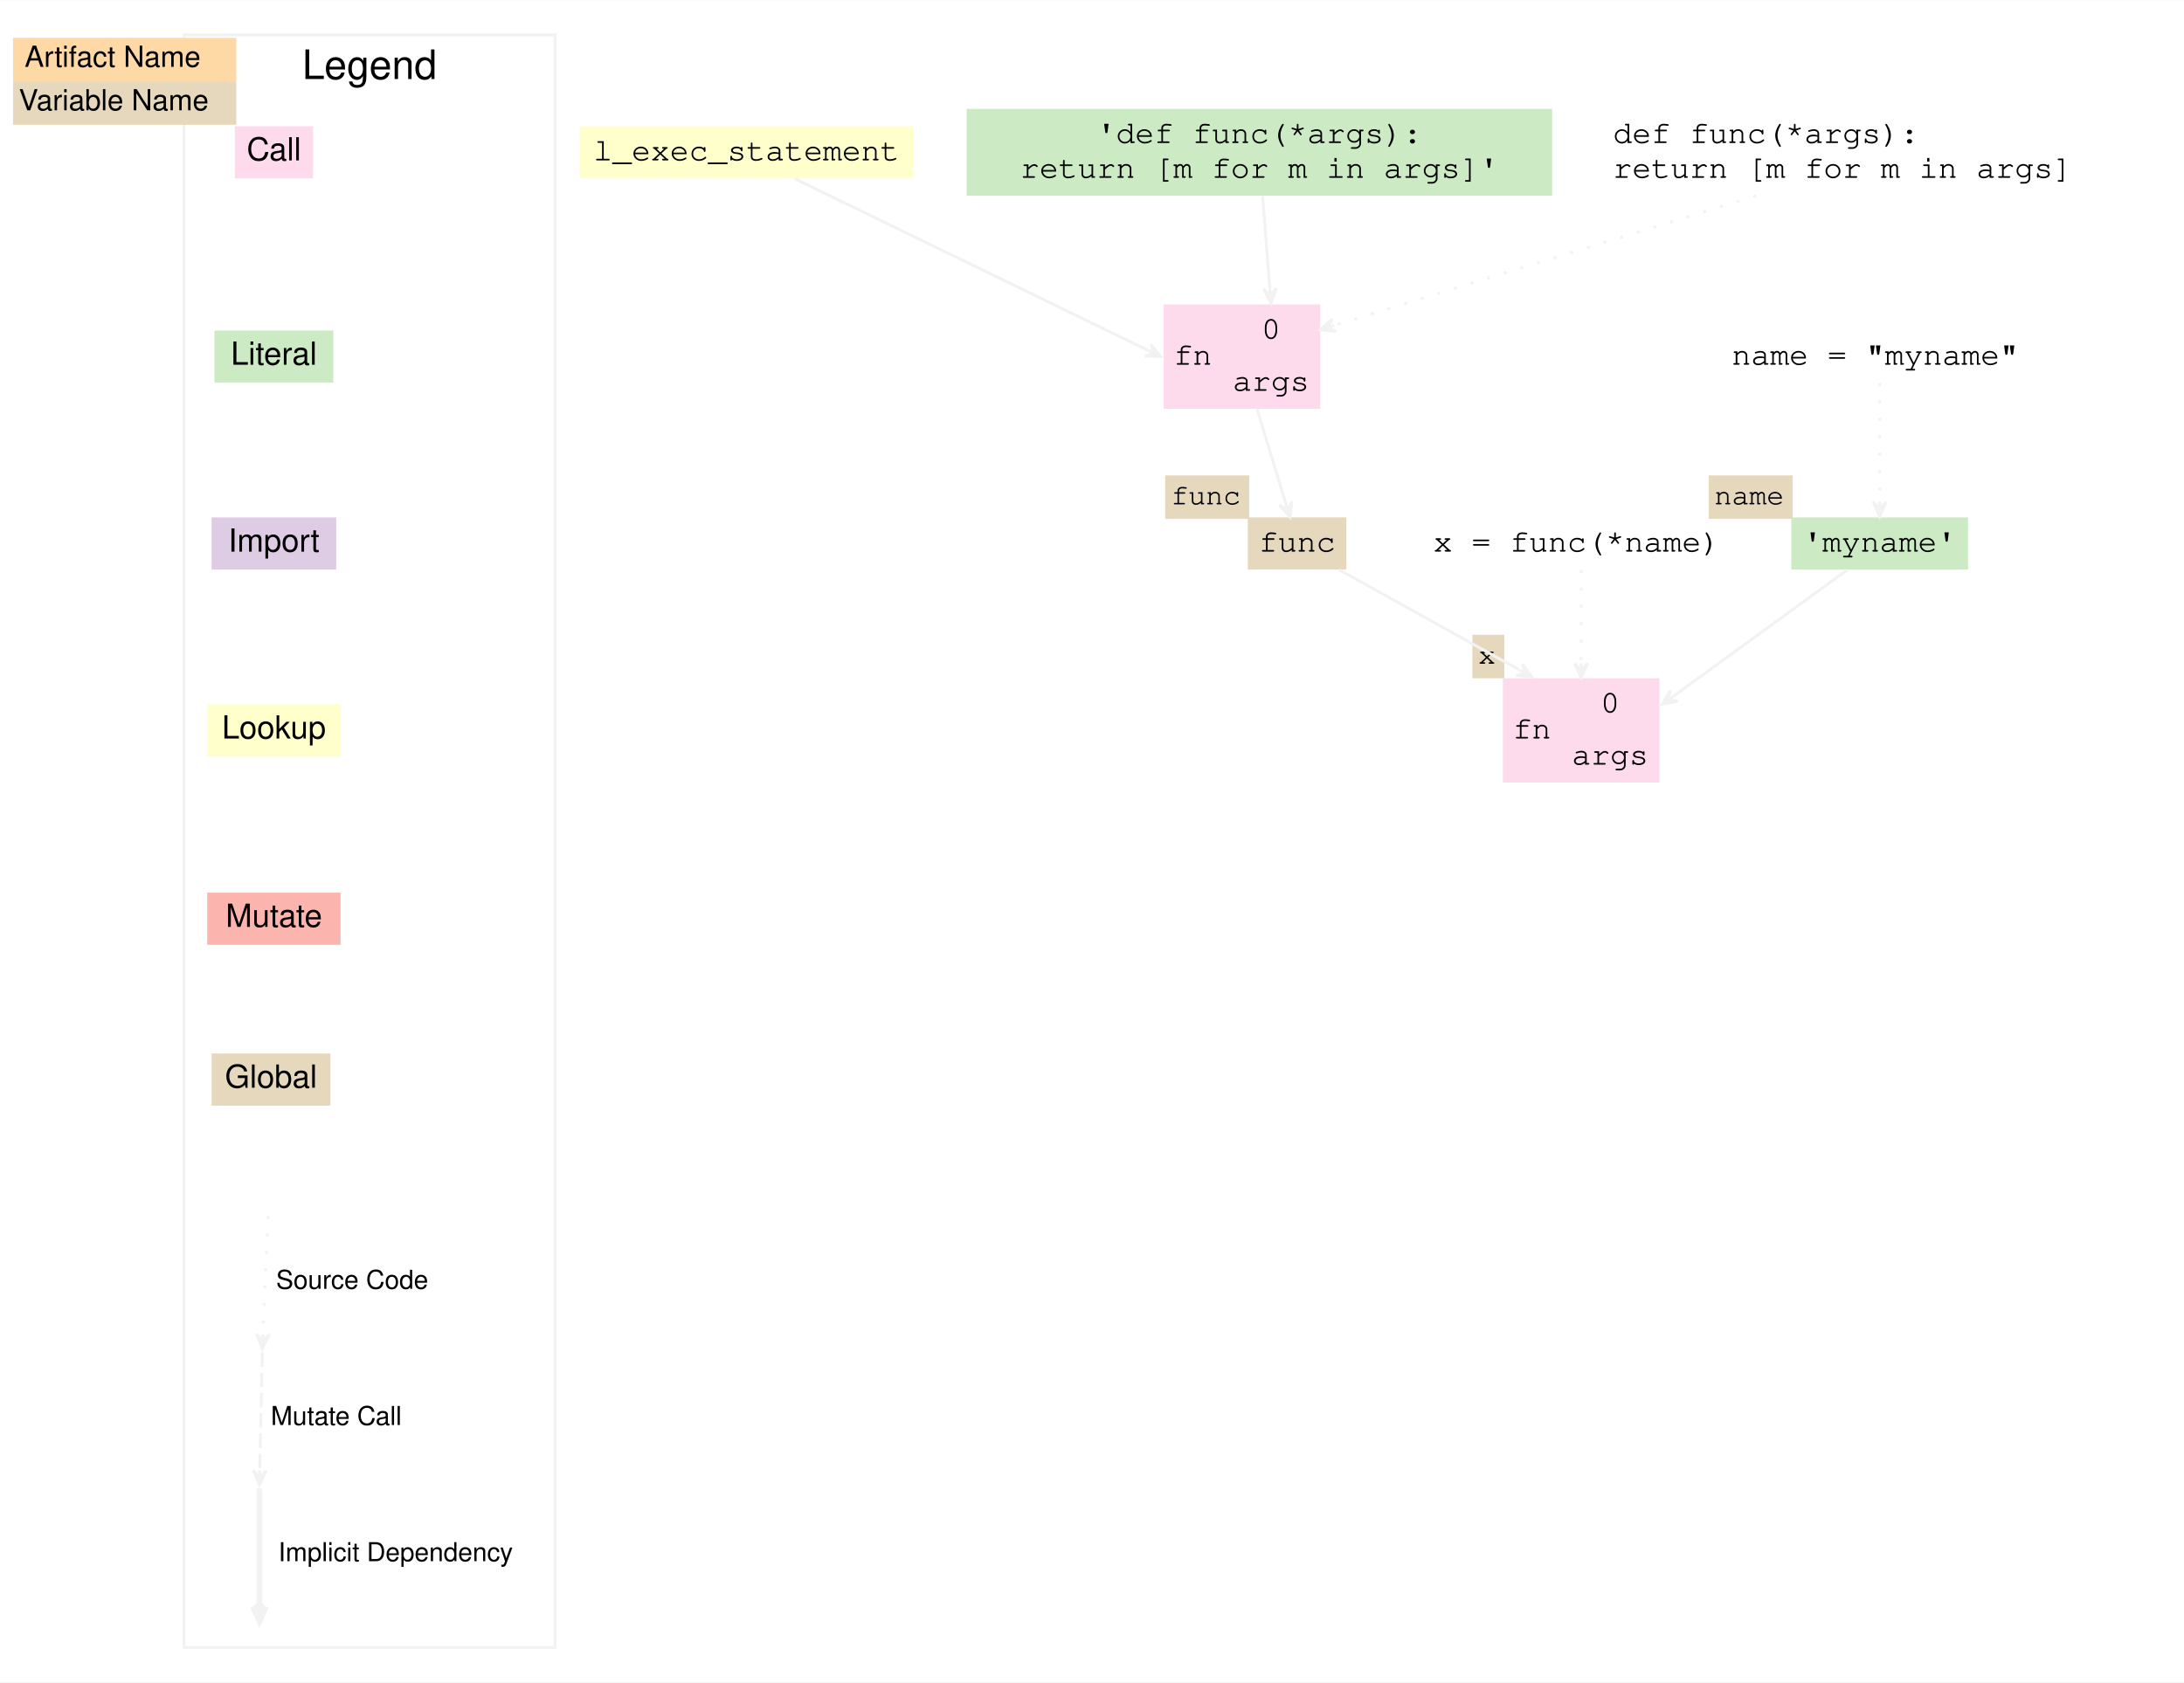
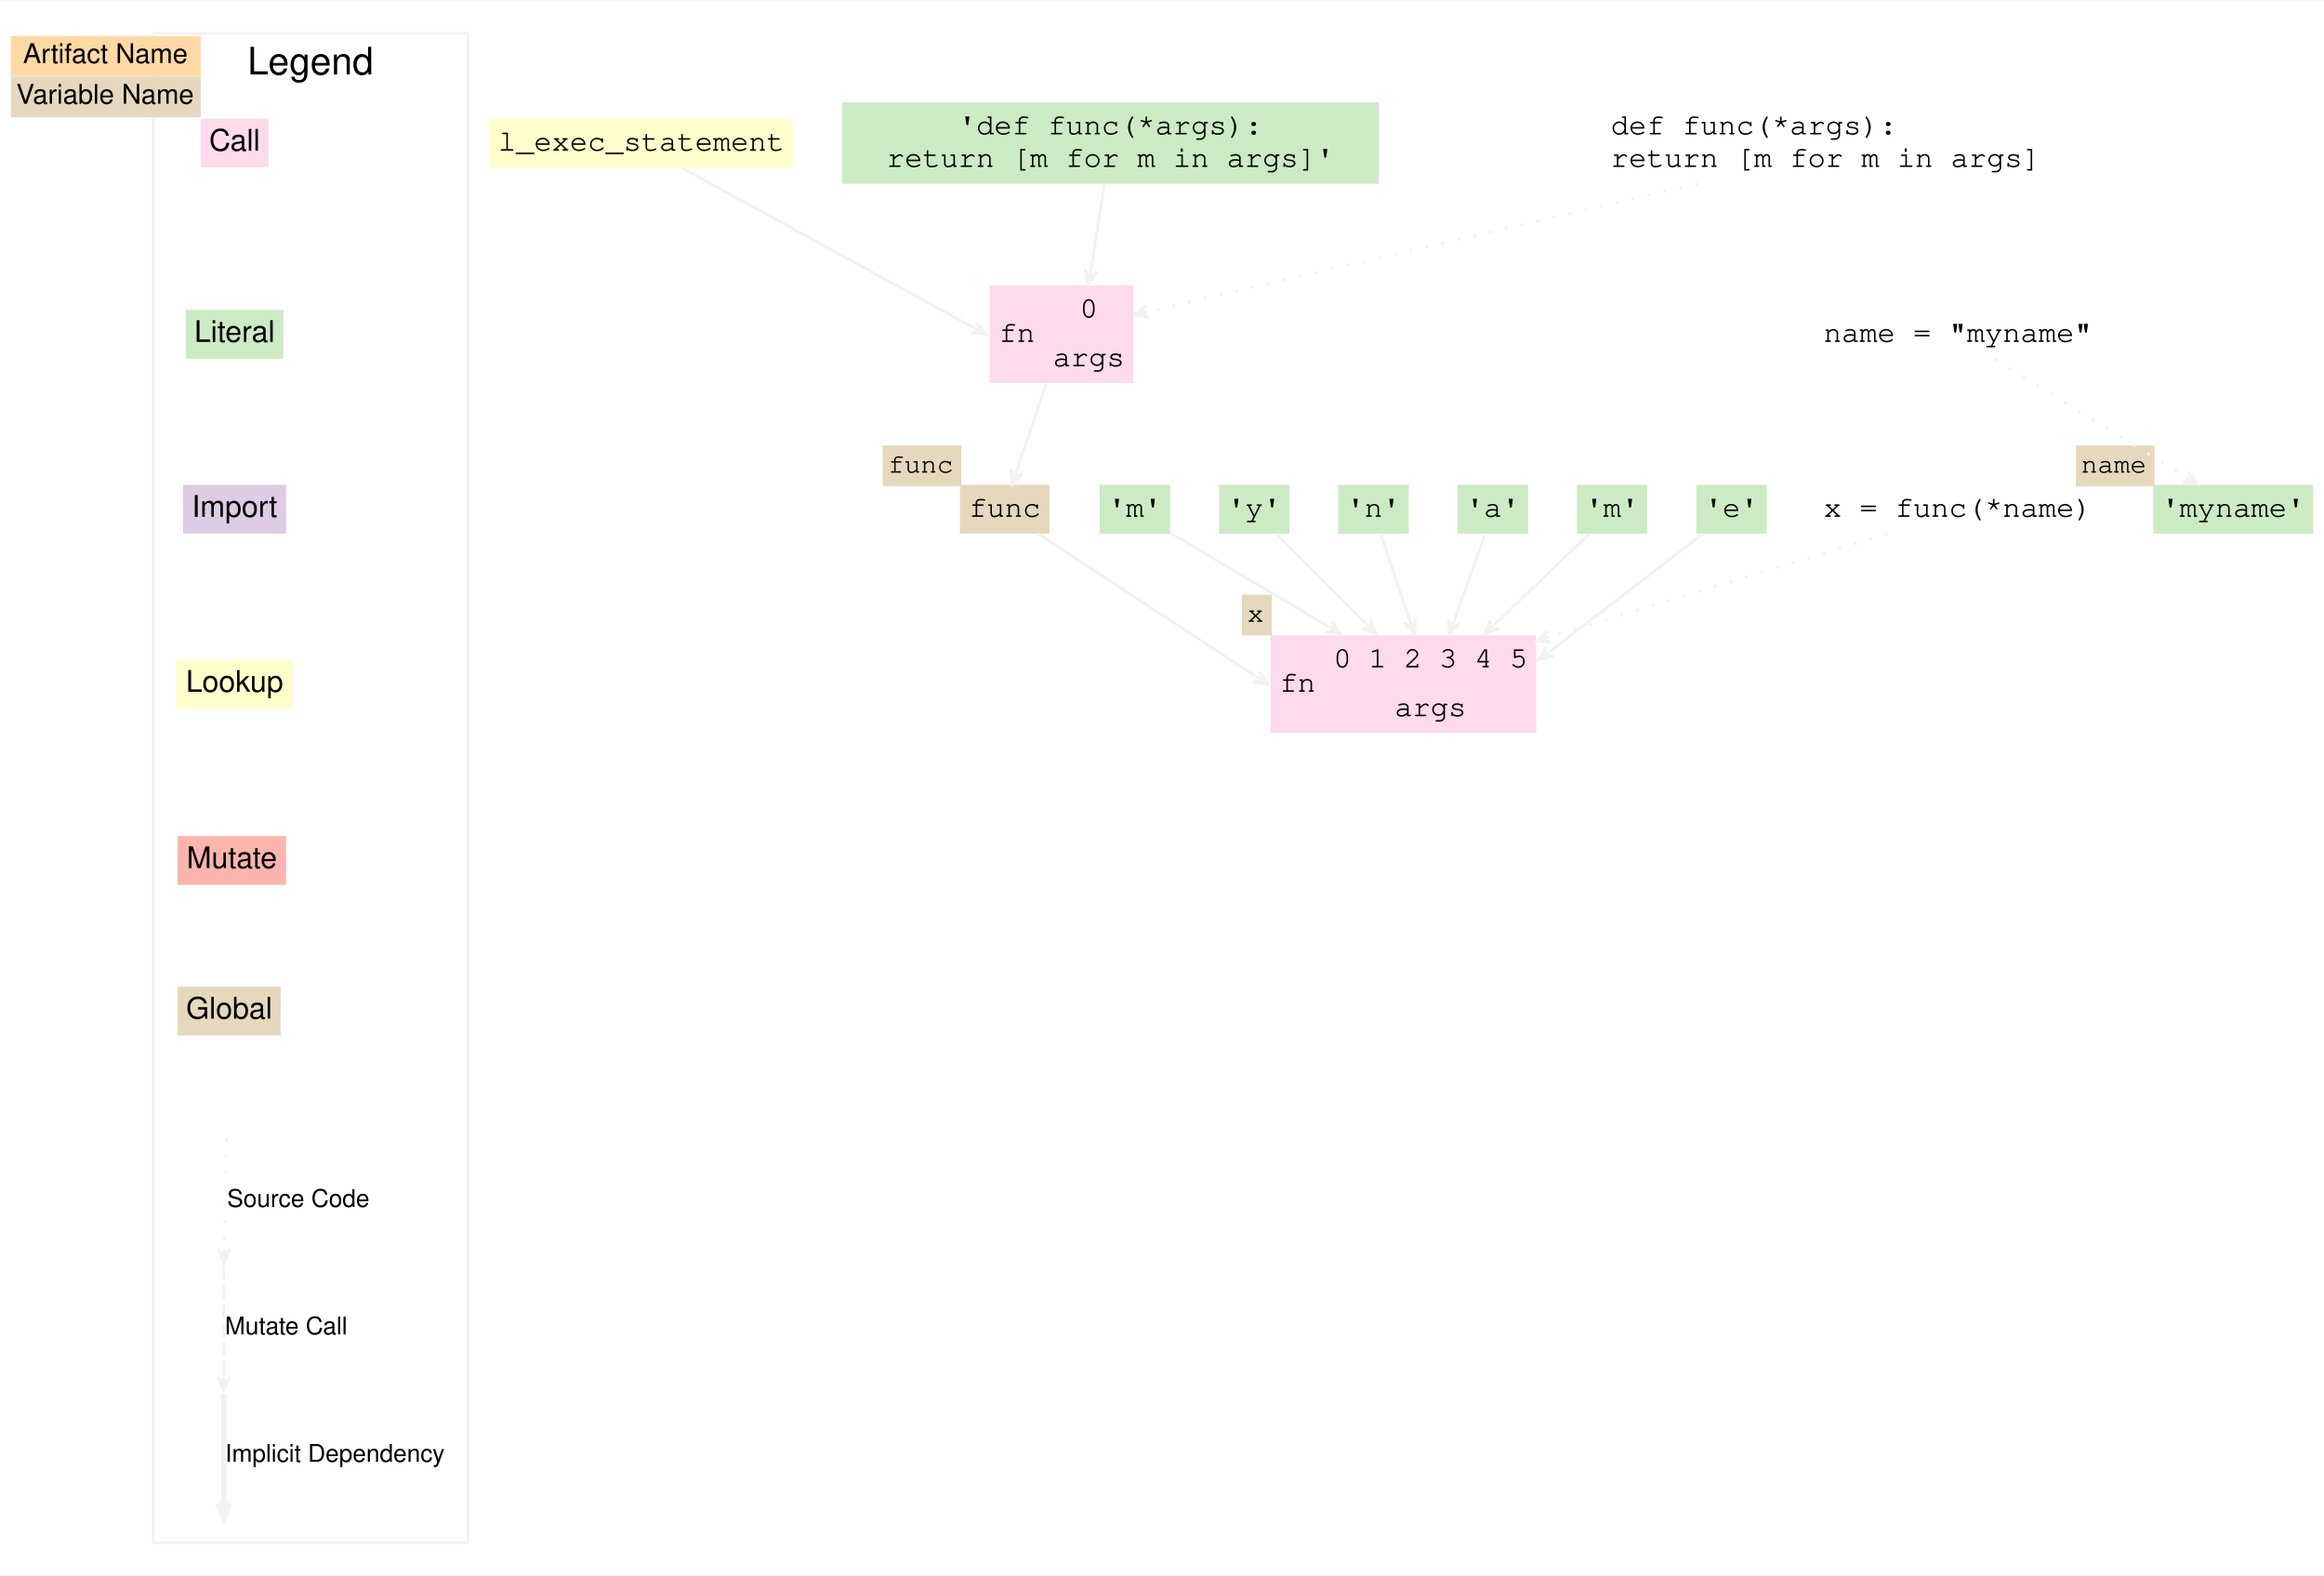
- <svg xmlns="http://www.w3.org/2000/svg" width="754pt" height="581pt" viewBox="0 0 753.5 580.5">
+ <svg xmlns="http://www.w3.org/2000/svg" width="857pt" height="581pt" viewBox="0 0 857 580.5">
  <g class="graph" transform="scale(1) translate(4 576.5)">
-     <polygon points="-4 4 -4 -576.5 749.5 -576.5 749.5 4" fill="#fff" stroke="transparent" />
+     <polygon points="-4 4 -4 -576.5 853 -576.5 853 4" fill="#fff" stroke="transparent" />
    <g class="cluster">
-       <polygon points="59.5 -8 59.5 -564.5 187.5 -564.5 187.5 -8" fill="none" stroke="#f2f2f2" />
-       <text x="123.5" y="-549.3" font-family="Helvetica,sans-Serif" font-size="14" text-anchor="middle">Legend</text>
+       <polygon points="52.5 -8 52.5 -564.5 168.5 -564.5 168.5 -8" fill="none" stroke="#f2f2f2" />
+       <text x="110.5" y="-549.3" font-family="Helvetica,sans-Serif" font-size="14" text-anchor="middle">Legend</text>
    </g>
    <g class="node">
-       <polygon points="77 -515 77 -533 104 -533 104 -515" fill="#fddaec" stroke="#f2f2f2" stroke-width="0" />
-       <text x="90.5" y="-521.2" fill="#000000" font-family="Helvetica,sans-Serif" font-size="11" text-anchor="middle">Call</text>
-       <polygon points="0.5 -548.5 0.5 -563.5 77.5 -563.5 77.5 -548.5" fill="#fed9a6" stroke="transparent" />
+       <polygon points="70 -515 70 -533 95 -533 95 -515" fill="#fddaec" stroke="#f2f2f2" stroke-width="0" />
+       <text x="82.5" y="-521.2" fill="#000000" font-family="Helvetica,sans-Serif" font-size="11" text-anchor="middle">Call</text>
+       <polygon points="0 -548.5 0 -563.5 70 -563.5 70 -548.5" fill="#fed9a6" stroke="transparent" />
      <text x="4.5" y="-553.5" fill="#000000" font-family="Helvetica,sans-Serif" font-size="10">Artifact Name</text>
-       <polygon points="0.5 -533.5 0.5 -548.5 77.5 -548.5 77.5 -533.5" fill="#e5d8bd" stroke="transparent" />
-       <text x="2.5" y="-538.5" fill="#000000" font-family="Helvetica,sans-Serif" font-size="10">Variable Name</text>
-       <polygon points="111 -462.5 70 -462.5 70 -444.5 111 -444.5" fill="#ccebc5" stroke="#f2f2f2" stroke-width="0" />
-       <text x="90.5" y="-450.7" fill="#000000" font-family="Helvetica,sans-Serif" font-size="11" text-anchor="middle">Literal</text>
-       <polygon points="112 -398 69 -398 69 -380 112 -380" fill="#decbe4" stroke="#f2f2f2" stroke-width="0" />
-       <text x="90.5" y="-386.2" fill="#000000" font-family="Helvetica,sans-Serif" font-size="11" text-anchor="middle">Import</text>
-       <polygon points="113.5 -333.5 67.5 -333.5 67.5 -315.5 113.5 -315.5" fill="#ffc" stroke="#f2f2f2" stroke-width="0" />
-       <text x="90.5" y="-321.7" fill="#000000" font-family="Helvetica,sans-Serif" font-size="11" text-anchor="middle">Lookup</text>
-       <polygon points="67.5 -250.5 67.5 -268.5 113.5 -268.5 113.5 -250.5" fill="#fbb4ae" stroke="#f2f2f2" stroke-width="0" />
-       <text x="90.5" y="-256.7" fill="#000000" font-family="Helvetica,sans-Serif" font-size="11" text-anchor="middle">Mutate</text>
-       <polygon points="110 -213 69 -213 69 -195 110 -195" fill="#e5d8bd" stroke="#f2f2f2" stroke-width="0" />
-       <text x="89.5" y="-201.2" fill="#000000" font-family="Helvetica,sans-Serif" font-size="11" text-anchor="middle">Global</text>
+       <polygon points="0 -533.5 0 -548.5 70 -548.5 70 -533.5" fill="#e5d8bd" stroke="transparent" />
+       <text x="2" y="-538.5" fill="#000000" font-family="Helvetica,sans-Serif" font-size="10">Variable Name</text>
+       <polygon points="100.5 -462.5 64.5 -462.5 64.5 -444.5 100.5 -444.5" fill="#ccebc5" stroke="#f2f2f2" stroke-width="0" />
+       <text x="82.5" y="-450.7" fill="#000000" font-family="Helvetica,sans-Serif" font-size="11" text-anchor="middle">Literal</text>
+       <polygon points="101.5 -398 63.5 -398 63.5 -380 101.5 -380" fill="#decbe4" stroke="#f2f2f2" stroke-width="0" />
+       <text x="82.5" y="-386.2" fill="#000000" font-family="Helvetica,sans-Serif" font-size="11" text-anchor="middle">Import</text>
+       <polygon points="104 -333.5 61 -333.5 61 -315.5 104 -315.5" fill="#ffc" stroke="#f2f2f2" stroke-width="0" />
+       <text x="82.5" y="-321.7" fill="#000000" font-family="Helvetica,sans-Serif" font-size="11" text-anchor="middle">Lookup</text>
+       <polygon points="61.5 -250.5 61.5 -268.5 101.5 -268.5 101.5 -250.5" fill="#fbb4ae" stroke="#f2f2f2" stroke-width="0" />
+       <text x="81.5" y="-256.7" fill="#000000" font-family="Helvetica,sans-Serif" font-size="11" text-anchor="middle">Mutate</text>
+       <polygon points="99.5 -213 61.5 -213 61.5 -195 99.5 -195" fill="#e5d8bd" stroke="#f2f2f2" stroke-width="0" />
+       <text x="80.5" y="-201.2" fill="#000000" font-family="Helvetica,sans-Serif" font-size="11" text-anchor="middle">Global</text>
    </g>
    <g class="edge">
-       <path d="m88.49-156.87c-0.09 2.11-1.25 28.8-1.76 40.47" fill="none" stroke="#f2f2f2" stroke-dasharray="1,5" />
-       <polygon points="86.51 -111.12 88.97 -116.02 86.61 -113.62 86.72 -116.12 86.72 -116.12 86.72 -116.12 86.61 -113.62 84.47 -116.22 86.51 -111.12" fill="#f2f2f2" stroke="#f2f2f2" />
-       <text x="117.5" y="-131.8" font-family="Helvetica,sans-Serif" font-size="9" text-anchor="middle">Source Code</text>
-       <path d="m86.5-109.87c-0.05 2.11-0.63 28.8-0.88 40.47" fill="none" stroke="#f2f2f2" stroke-dasharray="5,2" />
-       <polygon points="85.5 -64.12 87.86 -69.07 85.56 -66.62 85.61 -69.12 85.61 -69.12 85.61 -69.12 85.56 -66.62 83.36 -69.17 85.5 -64.12" fill="#f2f2f2" stroke="#f2f2f2" />
-       <text x="112" y="-84.8" font-family="Helvetica,sans-Serif" font-size="9" text-anchor="middle">Mutate Call</text>
-       <path d="m85.5-62.87v40.47" fill="none" stroke="#f2f2f2" stroke-width="2" />
-       <polygon points="85.5 -17.12 87.75 -22.12 86 -19.62 86 -22.12 85.5 -22.12 85 -22.12 85 -19.62 83.25 -22.12 85.5 -17.12" fill="#f2f2f2" stroke="#f2f2f2" stroke-width="2" />
-       <text x="132.5" y="-37.8" font-family="Helvetica,sans-Serif" font-size="9" text-anchor="middle">Implicit Dependency</text>
+       <path d="m79.5-156.87c-0.05 2.11-0.63 28.8-0.88 40.47" fill="none" stroke="#f2f2f2" stroke-dasharray="1,5" />
+       <polygon points="78.5 -111.12 80.86 -116.07 78.56 -113.62 78.61 -116.12 78.61 -116.12 78.61 -116.12 78.56 -113.62 76.36 -116.17 78.5 -111.12" fill="#f2f2f2" stroke="#f2f2f2" />
+       <text x="106" y="-131.8" font-family="Helvetica,sans-Serif" font-size="9" text-anchor="middle">Source Code</text>
+       <path d="m78.5-109.87v40.47" fill="none" stroke="#f2f2f2" stroke-dasharray="5,2" />
+       <polygon points="78.5 -64.12 80.75 -69.12 78.5 -66.62 78.5 -69.12 78.5 -69.12 78.5 -69.12 78.5 -66.62 76.25 -69.12 78.5 -64.12" fill="#f2f2f2" stroke="#f2f2f2" />
+       <text x="101.5" y="-84.8" font-family="Helvetica,sans-Serif" font-size="9" text-anchor="middle">Mutate Call</text>
+       <path d="m78.5-62.87v40.47" fill="none" stroke="#f2f2f2" stroke-width="2" />
+       <polygon points="78.5 -17.12 80.75 -22.12 79 -19.62 79 -22.12 78.5 -22.12 78 -22.12 78 -19.62 76.25 -22.12 78.5 -17.12" fill="#f2f2f2" stroke="#f2f2f2" stroke-width="2" />
+       <text x="119.5" y="-37.8" font-family="Helvetica,sans-Serif" font-size="9" text-anchor="middle">Implicit Dependency</text>
    </g>
    <g class="node">
-       <polygon points="311 -533 196 -533 196 -515 311 -515" fill="#ffc" stroke="#f2f2f2" stroke-width="0" />
-       <text x="253.5" y="-521.2" fill="#000000" font-family="Courier,monospace" font-size="11" text-anchor="middle">l_exec_statement</text>
-       <polygon points="397.5 -435.5 397.5 -471.5 451.5 -471.5 451.5 -435.5" fill="#fddaec" stroke="#f2f2f2" stroke-width="0" />
-       <text x="407.5" y="-450.7" fill="#000000" font-family="Courier,monospace" font-size="11" text-anchor="middle">fn</text>
-       <polyline points="417.5 -435.5 417.5 -471.5" fill="none" stroke="#f2f2f2" stroke-width="0" />
-       <text x="434.5" y="-459.7" fill="#000000" font-family="Courier,monospace" font-size="11" text-anchor="middle">0</text>
-       <polyline points="417.5 -453.5 451.5 -453.5" fill="none" stroke="#f2f2f2" stroke-width="0" />
-       <text x="434.5" y="-441.7" fill="#000000" font-family="Courier,monospace" font-size="11" text-anchor="middle">args</text>
+       <polygon points="288.5 -533 176.5 -533 176.5 -515 288.5 -515" fill="#ffc" stroke="#f2f2f2" stroke-width="0" />
+       <text x="232.5" y="-521.2" fill="#000000" font-family="Courier,monospace" font-size="11" text-anchor="middle">l_exec_statement</text>
+       <polygon points="361 -435.5 361 -471.5 414 -471.5 414 -435.5" fill="#fddaec" stroke="#f2f2f2" stroke-width="0" />
+       <text x="371" y="-450.7" fill="#000000" font-family="Courier,monospace" font-size="11" text-anchor="middle">fn</text>
+       <polyline points="381 -435.5 381 -471.5" fill="none" stroke="#f2f2f2" stroke-width="0" />
+       <text x="397.5" y="-459.7" fill="#000000" font-family="Courier,monospace" font-size="11" text-anchor="middle">0</text>
+       <polyline points="381 -453.5 414 -453.5" fill="none" stroke="#f2f2f2" stroke-width="0" />
+       <text x="397.5" y="-441.7" fill="#000000" font-family="Courier,monospace" font-size="11" text-anchor="middle">args</text>
    </g>
    <g class="edge" stroke="#f2f2f2">
-       <path d="m270.18-514.89c32.57 15.83 103.05 50.08 121.71 59.15" fill="none" />
-       <polygon points="396.5 -453.5 392.99 -457.71 394.25 -454.59 392 -455.69 392 -455.69 392 -455.69 394.25 -454.59 391.02 -453.66 396.5 -453.5" fill="#f2f2f2" />
+       <path d="m247.57-514.75c28.64 15.67 89.67 49.07 107.16 58.64" fill="none" />
+       <polygon points="359.5 -453.5 356.19 -457.87 357.31 -454.7 355.11 -455.9 355.11 -455.9 355.11 -455.9 357.31 -454.7 354.03 -453.93 359.5 -453.5" fill="#f2f2f2" />
    </g>
    <g class="node">
-       <polygon points="531.5 -539 329.5 -539 329.5 -509 531.5 -509" fill="#ccebc5" stroke="#f2f2f2" stroke-width="0" />
-       <text x="430.5" y="-527.2" fill="#000000" font-family="Courier,monospace" font-size="11" text-anchor="middle">'def func(*args):</text>
-       <text x="430.5" y="-515.2" fill="#000000" font-family="Courier,monospace" font-size="11" text-anchor="middle">return [m for m in args]'</text>
+       <polygon points="504.5 -539 306.5 -539 306.5 -509 504.5 -509" fill="#ccebc5" stroke="#f2f2f2" stroke-width="0" />
+       <text x="405.5" y="-527.2" fill="#000000" font-family="Courier,monospace" font-size="11" text-anchor="middle">'def func(*args):</text>
+       <text x="405.5" y="-515.2" fill="#000000" font-family="Courier,monospace" font-size="11" text-anchor="middle">return [m for m in args]'</text>
    </g>
    <g class="edge" stroke="#f2f2f2">
-       <path d="m431.61-508.79c0.84 10.61 1.93 24.49 2.5 31.79" fill="none" />
-       <polygon points="434.5 -472 436.35 -477.16 434.3 -474.49 434.11 -476.98 434.11 -476.98 434.11 -476.98 434.3 -474.49 431.87 -476.81 434.5 -472" fill="#f2f2f2" />
+       <path d="m403.27-508.79c-1.66 10.61-3.84 24.49-4.99 31.79" fill="none" />
+       <polygon points="397.5 -472 400.5 -476.59 397.89 -474.47 398.27 -476.94 398.27 -476.94 398.27 -476.94 397.89 -474.47 396.05 -477.29 397.5 -472" fill="#f2f2f2" />
    </g>
    <g class="node">
-       <polygon points="460.5 -398 426.5 -398 426.5 -380 460.5 -380" fill="#e5d8bd" stroke="#f2f2f2" stroke-width="0" />
-       <text x="443.5" y="-386.2" fill="#000000" font-family="Courier,monospace" font-size="11" text-anchor="middle">func</text>
-       <polygon points="398 -397.5 398 -412.5 427 -412.5 427 -397.5" fill="#e5d8bd" stroke="transparent" />
-       <text x="400" y="-402.5" fill="#000000" font-family="Courier,monospace" font-size="10">func</text>
-       <polygon points="514.5 -306.5 514.5 -342.5 568.5 -342.5 568.5 -306.5" fill="#fddaec" stroke="#f2f2f2" stroke-width="0" />
-       <text x="524.5" y="-321.7" fill="#000000" font-family="Courier,monospace" font-size="11" text-anchor="middle">fn</text>
-       <polyline points="534.5 -306.5 534.5 -342.5" fill="none" stroke="#f2f2f2" stroke-width="0" />
-       <text x="551.5" y="-330.7" fill="#000000" font-family="Courier,monospace" font-size="11" text-anchor="middle">0</text>
-       <polyline points="534.5 -324.5 568.5 -324.5" fill="none" stroke="#f2f2f2" stroke-width="0" />
-       <text x="551.5" y="-312.7" fill="#000000" font-family="Courier,monospace" font-size="11" text-anchor="middle">args</text>
-       <polygon points="504 -342.5 504 -357.5 515 -357.5 515 -342.5" fill="#e5d8bd" stroke="transparent" />
-       <text x="506" y="-347.5" fill="#000000" font-family="Courier,monospace" font-size="10">x</text>
+       <polygon points="383 -398 350 -398 350 -380 383 -380" fill="#e5d8bd" stroke="#f2f2f2" stroke-width="0" />
+       <text x="366.5" y="-386.2" fill="#000000" font-family="Courier,monospace" font-size="11" text-anchor="middle">func</text>
+       <polygon points="321.5 -397.5 321.5 -412.5 350.5 -412.5 350.5 -397.5" fill="#e5d8bd" stroke="transparent" />
+       <text x="323.5" y="-402.5" fill="#000000" font-family="Courier,monospace" font-size="10">func</text>
+       <polygon points="464.5 -306.5 464.5 -342.5 562.5 -342.5 562.5 -306.5" fill="#fddaec" stroke="#f2f2f2" stroke-width="0" />
+       <text x="474.5" y="-321.7" fill="#000000" font-family="Courier,monospace" font-size="11" text-anchor="middle">fn</text>
+       <polyline points="484.5 -306.5 484.5 -342.5" fill="none" stroke="#f2f2f2" stroke-width="0" />
+       <text x="491" y="-330.7" fill="#000000" font-family="Courier,monospace" font-size="11" text-anchor="middle">0</text>
+       <polyline points="497.5 -324.5 497.5 -342.5" fill="none" stroke="#f2f2f2" stroke-width="0" />
+       <text x="504" y="-330.7" fill="#000000" font-family="Courier,monospace" font-size="11" text-anchor="middle">1</text>
+       <polyline points="510.5 -324.5 510.5 -342.5" fill="none" stroke="#f2f2f2" stroke-width="0" />
+       <text x="517" y="-330.7" fill="#000000" font-family="Courier,monospace" font-size="11" text-anchor="middle">2</text>
+       <polyline points="523.5 -324.5 523.5 -342.5" fill="none" stroke="#f2f2f2" stroke-width="0" />
+       <text x="530" y="-330.7" fill="#000000" font-family="Courier,monospace" font-size="11" text-anchor="middle">3</text>
+       <polyline points="536.5 -324.5 536.5 -342.5" fill="none" stroke="#f2f2f2" stroke-width="0" />
+       <text x="543" y="-330.7" fill="#000000" font-family="Courier,monospace" font-size="11" text-anchor="middle">4</text>
+       <polyline points="549.5 -324.5 549.5 -342.5" fill="none" stroke="#f2f2f2" stroke-width="0" />
+       <text x="556" y="-330.7" fill="#000000" font-family="Courier,monospace" font-size="11" text-anchor="middle">5</text>
+       <polyline points="484.5 -324.5 562.5 -324.5" fill="none" stroke="#f2f2f2" stroke-width="0" />
+       <text x="523.5" y="-312.7" fill="#000000" font-family="Courier,monospace" font-size="11" text-anchor="middle">args</text>
+       <polygon points="454 -342.5 454 -357.5 465 -357.5 465 -342.5" fill="#e5d8bd" stroke="transparent" />
+       <text x="456" y="-347.5" fill="#000000" font-family="Courier,monospace" font-size="10">x</text>
    </g>
    <g class="edge" stroke="#f2f2f2">
-       <path d="m457.98-379.95c18.75 10.41 50.4 27.99 62.04 34.46" fill="none" />
-       <polygon points="524.5 -343 521.22 -347.4 522.31 -344.21 520.13 -345.43 520.13 -345.43 520.13 -345.43 522.31 -344.21 519.04 -343.46 524.5 -343" fill="#f2f2f2" />
-       <path d="m429.69-435.42c3.12 10.24 7.02 23.07 9.88 32.48" fill="none" />
-       <polygon points="441.04 -398.11 441.73 -403.55 440.31 -400.5 439.58 -402.89 439.58 -402.89 439.58 -402.89 440.31 -400.5 437.43 -402.24 441.04 -398.11" fill="#f2f2f2" />
+       <path d="m378.79-379.96c21.81 14.29 66.35 43.44 80.38 52.63" fill="none" />
+       <polygon points="463.5 -324.5 460.55 -329.12 461.41 -325.87 459.32 -327.24 459.32 -327.24 459.32 -327.24 461.41 -325.87 458.08 -325.36 463.5 -324.5" fill="#f2f2f2" />
+       <path d="m381.76-435.42c-3.44 10.24-7.75 23.07-10.91 32.48" fill="none" />
+       <polygon points="369.22 -398.11 372.95 -402.13 370.02 -400.48 370.82 -402.85 370.82 -402.85 370.82 -402.85 370.02 -400.48 368.68 -403.56 369.22 -398.11" fill="#f2f2f2" />
    </g>
    <g class="node">
-       <polygon points="675 -398 614 -398 614 -380 675 -380" fill="#ccebc5" stroke="#f2f2f2" stroke-width="0" />
-       <text x="644.5" y="-386.2" fill="#000000" font-family="Courier,monospace" font-size="11" text-anchor="middle">'myname'</text>
-       <polygon points="585.5 -397.5 585.5 -412.5 614.5 -412.5 614.5 -397.5" fill="#e5d8bd" stroke="transparent" />
-       <text x="587.5" y="-402.5" fill="#000000" font-family="Courier,monospace" font-size="10">name</text>
+       <polygon points="849 -398 790 -398 790 -380 849 -380" fill="#ccebc5" stroke="#f2f2f2" stroke-width="0" />
+       <text x="819.5" y="-386.2" fill="#000000" font-family="Courier,monospace" font-size="11" text-anchor="middle">'myname'</text>
+       <polygon points="761.5 -397.5 761.5 -412.5 790.5 -412.5 790.5 -397.5" fill="#e5d8bd" stroke="transparent" />
+       <text x="763.5" y="-402.5" fill="#000000" font-family="Courier,monospace" font-size="10">name</text>
+       <polygon points="427.5 -398 401.5 -398 401.5 -380 427.5 -380" fill="#ccebc5" stroke="#f2f2f2" stroke-width="0" />
+       <text x="414.5" y="-386.2" fill="#000000" font-family="Courier,monospace" font-size="11" text-anchor="middle">'m'</text>
    </g>
    <g class="edge" stroke="#f2f2f2">
-       <path d="m633.43-379.96c-16.95 12.32-48.56 35.29-59.82 43.47" fill="none" />
-       <polygon points="569.5 -333.5 574.87 -334.62 571.52 -334.97 573.54 -336.44 573.54 -336.44 573.54 -336.44 571.52 -334.97 572.22 -338.26 569.5 -333.5" fill="#f2f2f2" />
+       <path d="m427.74-380.16c17.35 10.27 46.9 27.77 58.19 34.45" fill="none" />
+       <polygon points="490.5 -343 487.34 -347.48 488.35 -344.27 486.2 -345.55 486.2 -345.55 486.2 -345.55 488.35 -344.27 485.05 -343.61 490.5 -343" fill="#f2f2f2" />
    </g>
    <g class="node">
-       <polygon points="745.5 -539 549.5 -539 549.5 -509 745.5 -509" fill="none" stroke="#000" stroke-width="0" />
-       <text x="552.5" y="-527.2" fill="#000000" font-family="Courier,monospace" font-size="11">def func(*args):</text>
-       <text x="552.5" y="-515.2" fill="#000000" font-family="Courier,monospace" font-size="11">return [m for m in args]</text>
+       <polygon points="471.5 -398 445.5 -398 445.5 -380 471.5 -380" fill="#ccebc5" stroke="#f2f2f2" stroke-width="0" />
+       <text x="458.5" y="-386.2" fill="#000000" font-family="Courier,monospace" font-size="11" text-anchor="middle">'y'</text>
    </g>
    <g class="edge" stroke="#f2f2f2">
-       <path d="m601.83-508.97c-43.29 13.3-107.21 32.93-145.32 44.64" fill="none" stroke-dasharray="1,5" />
-       <polygon points="451.54 -462.81 456.98 -462.12 453.93 -463.54 456.32 -464.27 456.32 -464.27 456.32 -464.27 453.93 -463.54 455.66 -466.42 451.54 -462.81" fill="#f2f2f2" />
+       <path d="m466.75-379.75 32.84 32.84" fill="none" />
+       <polygon points="503.5 -343 501.56 -348.13 501.73 -344.77 499.96 -346.54 499.96 -346.54 499.96 -346.54 501.73 -344.77 498.37 -344.94 503.5 -343" fill="#f2f2f2" />
    </g>
    <g class="node">
-       <polygon points="698.5 -462.5 590.5 -462.5 590.5 -444.5 698.5 -444.5" fill="none" stroke="#000" stroke-width="0" />
-       <text x="593.5" y="-450.7" fill="#000000" font-family="Courier,monospace" font-size="11">name = "myname"</text>
+       <polygon points="515.5 -398 489.5 -398 489.5 -380 515.5 -380" fill="#ccebc5" stroke="#f2f2f2" stroke-width="0" />
+       <text x="502.5" y="-386.2" fill="#000000" font-family="Courier,monospace" font-size="11" text-anchor="middle">'n'</text>
    </g>
    <g class="edge" stroke="#f2f2f2">
-       <path d="m644.5-444.33v40.68" fill="none" stroke-dasharray="1,5" />
-       <polygon points="644.5 -398.37 646.75 -403.37 644.5 -400.87 644.5 -403.37 644.5 -403.37 644.5 -403.37 644.5 -400.87 642.25 -403.37 644.5 -398.37" fill="#f2f2f2" />
+       <path d="m505.25-379.75c3.11 9.34 8.08 24.24 10.63 31.88" fill="none" />
+       <polygon points="517.5 -343 518.05 -348.45 516.71 -345.37 515.92 -347.74 515.92 -347.74 515.92 -347.74 516.71 -345.37 513.78 -347.03 517.5 -343" fill="#f2f2f2" />
    </g>
    <g class="node">
-       <polygon points="595.5 -398 487.5 -398 487.5 -380 595.5 -380" fill="none" stroke="#000" stroke-width="0" />
-       <text x="490.5" y="-386.2" fill="#000000" font-family="Courier,monospace" font-size="11">x = func(*name)</text>
+       <polygon points="559.5 -398 533.5 -398 533.5 -380 559.5 -380" fill="#ccebc5" stroke="#f2f2f2" stroke-width="0" />
+       <text x="546.5" y="-386.2" fill="#000000" font-family="Courier,monospace" font-size="11" text-anchor="middle">'a'</text>
    </g>
    <g class="edge" stroke="#f2f2f2">
-       <path d="m541.5-379.83v31.9" fill="none" stroke-dasharray="1,5" />
-       <polygon points="541.5 -342.64 543.75 -347.64 541.5 -345.14 541.5 -347.64 541.5 -347.64 541.5 -347.64 541.5 -345.14 539.25 -347.64 541.5 -342.64" fill="#f2f2f2" />
+       <path d="m543.57-379.75c-3.32 9.34-8.62 24.24-11.34 31.88" fill="none" />
+       <polygon points="530.5 -343 534.3 -346.96 531.34 -345.36 532.18 -347.71 532.18 -347.71 532.18 -347.71 531.34 -345.36 530.06 -348.46 530.5 -343" fill="#f2f2f2" />
+     </g>
+     <g class="node">
+       <polygon points="603.5 -398 577.5 -398 577.5 -380 603.5 -380" fill="#ccebc5" stroke="#f2f2f2" stroke-width="0" />
+       <text x="590.5" y="-386.2" fill="#000000" font-family="Courier,monospace" font-size="11" text-anchor="middle">'m'</text>
+     </g>
+     <g class="edge" stroke="#f2f2f2">
+       <path d="m581.88-379.75c-10.39 9.95-27.37 26.21-34.76 33.28" fill="none" />
+       <polygon points="543.5 -343 548.67 -344.83 545.31 -344.73 547.11 -346.46 547.11 -346.46 547.11 -346.46 545.31 -344.73 545.56 -348.08 543.5 -343" fill="#f2f2f2" />
+     </g>
+     <g class="node">
+       <polygon points="647.5 -398 621.5 -398 621.5 -380 647.5 -380" fill="#ccebc5" stroke="#f2f2f2" stroke-width="0" />
+       <text x="634.5" y="-386.2" fill="#000000" font-family="Courier,monospace" font-size="11" text-anchor="middle">'e'</text>
+     </g>
+     <g class="edge" stroke="#f2f2f2">
+       <path d="m624.02-379.96c-15.89 12.2-45.39 34.85-56.31 43.23" fill="none" />
+       <polygon points="563.5 -333.5 568.84 -334.76 565.48 -335.02 567.47 -336.54 567.47 -336.54 567.47 -336.54 565.48 -335.02 566.1 -338.33 563.5 -333.5" fill="#f2f2f2" />
+     </g>
+     <g class="node">
+       <polygon points="778 -539 587 -539 587 -509 778 -509" fill="none" stroke="#000" stroke-width="0" />
+       <text x="590" y="-527.2" fill="#000000" font-family="Courier,monospace" font-size="11">def func(*args):</text>
+       <text x="590" y="-515.2" fill="#000000" font-family="Courier,monospace" font-size="11">return [m for m in args]</text>
+     </g>
+     <g class="edge" stroke="#f2f2f2">
+       <path d="m622.09-508.97c-61.48 14.27-154.4 35.85-202.78 47.08" fill="none" stroke-dasharray="1,5" />
+       <polygon points="414.2 -460.7 419.58 -459.64 416.64 -461.27 419.07 -461.83 419.07 -461.83 419.07 -461.83 416.64 -461.27 418.56 -464.02 414.2 -460.7" fill="#f2f2f2" />
+     </g>
+     <g class="node">
+       <polygon points="771.5 -462.5 665.5 -462.5 665.5 -444.5 771.5 -444.5" fill="none" stroke="#000" stroke-width="0" />
+       <text x="668.5" y="-450.7" fill="#000000" font-family="Courier,monospace" font-size="11">name = "myname"</text>
+     </g>
+     <g class="edge" stroke="#f2f2f2">
+       <path d="m731.7-444.33c18 11.14 50.27 31.11 70.28 43.49" fill="none" stroke-dasharray="1,5" />
+       <polygon points="806.29 -398.17 803.22 -402.72 804.17 -399.49 802.04 -400.8 802.04 -400.8 802.04 -400.8 804.17 -399.49 800.86 -398.89 806.29 -398.17" fill="#f2f2f2" />
+     </g>
+     <g class="node">
+       <polygon points="771.5 -398 665.5 -398 665.5 -380 771.5 -380" fill="none" stroke="#000" stroke-width="0" />
+       <text x="668.5" y="-386.2" fill="#000000" font-family="Courier,monospace" font-size="11">x = func(*name)</text>
+     </g>
+     <g class="edge" stroke="#f2f2f2">
+       <path d="m692.12-379.96c-31.38 9.57-84.57 25.79-124.77 38.04" fill="none" stroke-dasharray="1,5" />
+       <polygon points="562.52 -340.44 567.95 -339.75 564.91 -341.17 567.3 -341.9 567.3 -341.9 567.3 -341.9 564.91 -341.17 566.64 -344.05 562.52 -340.44" fill="#f2f2f2" />
    </g>
  </g>
</svg>
